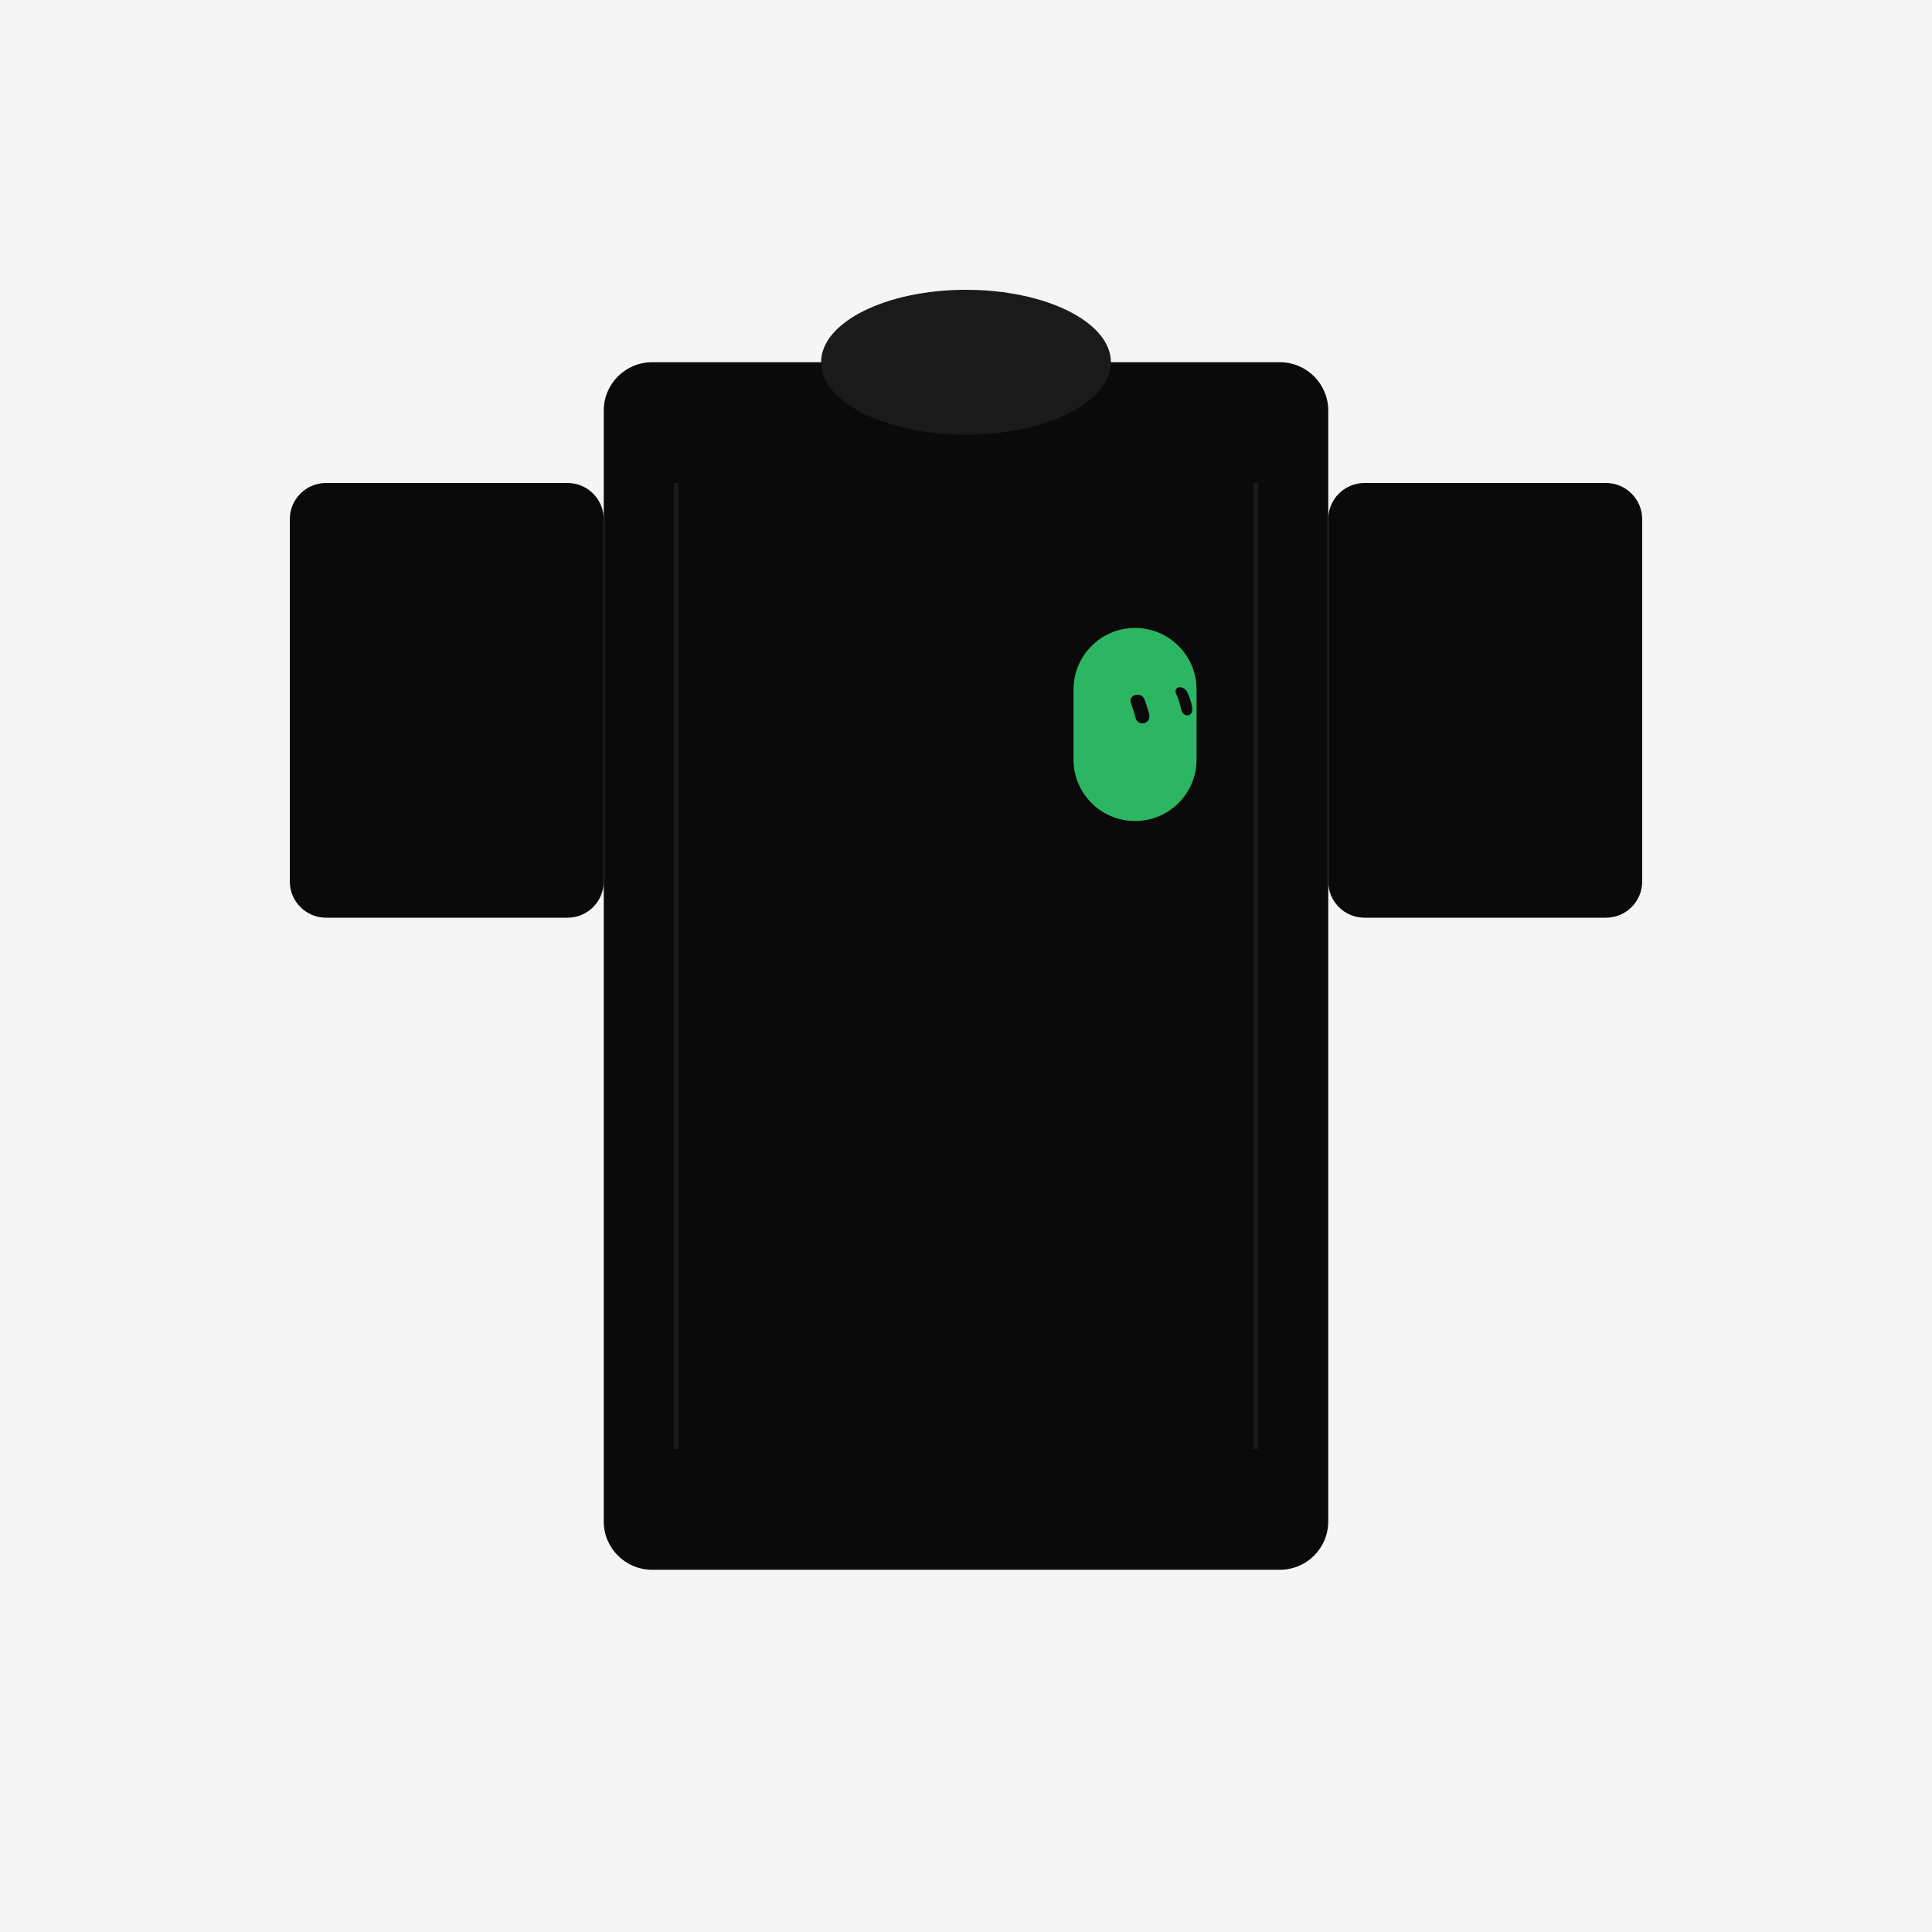
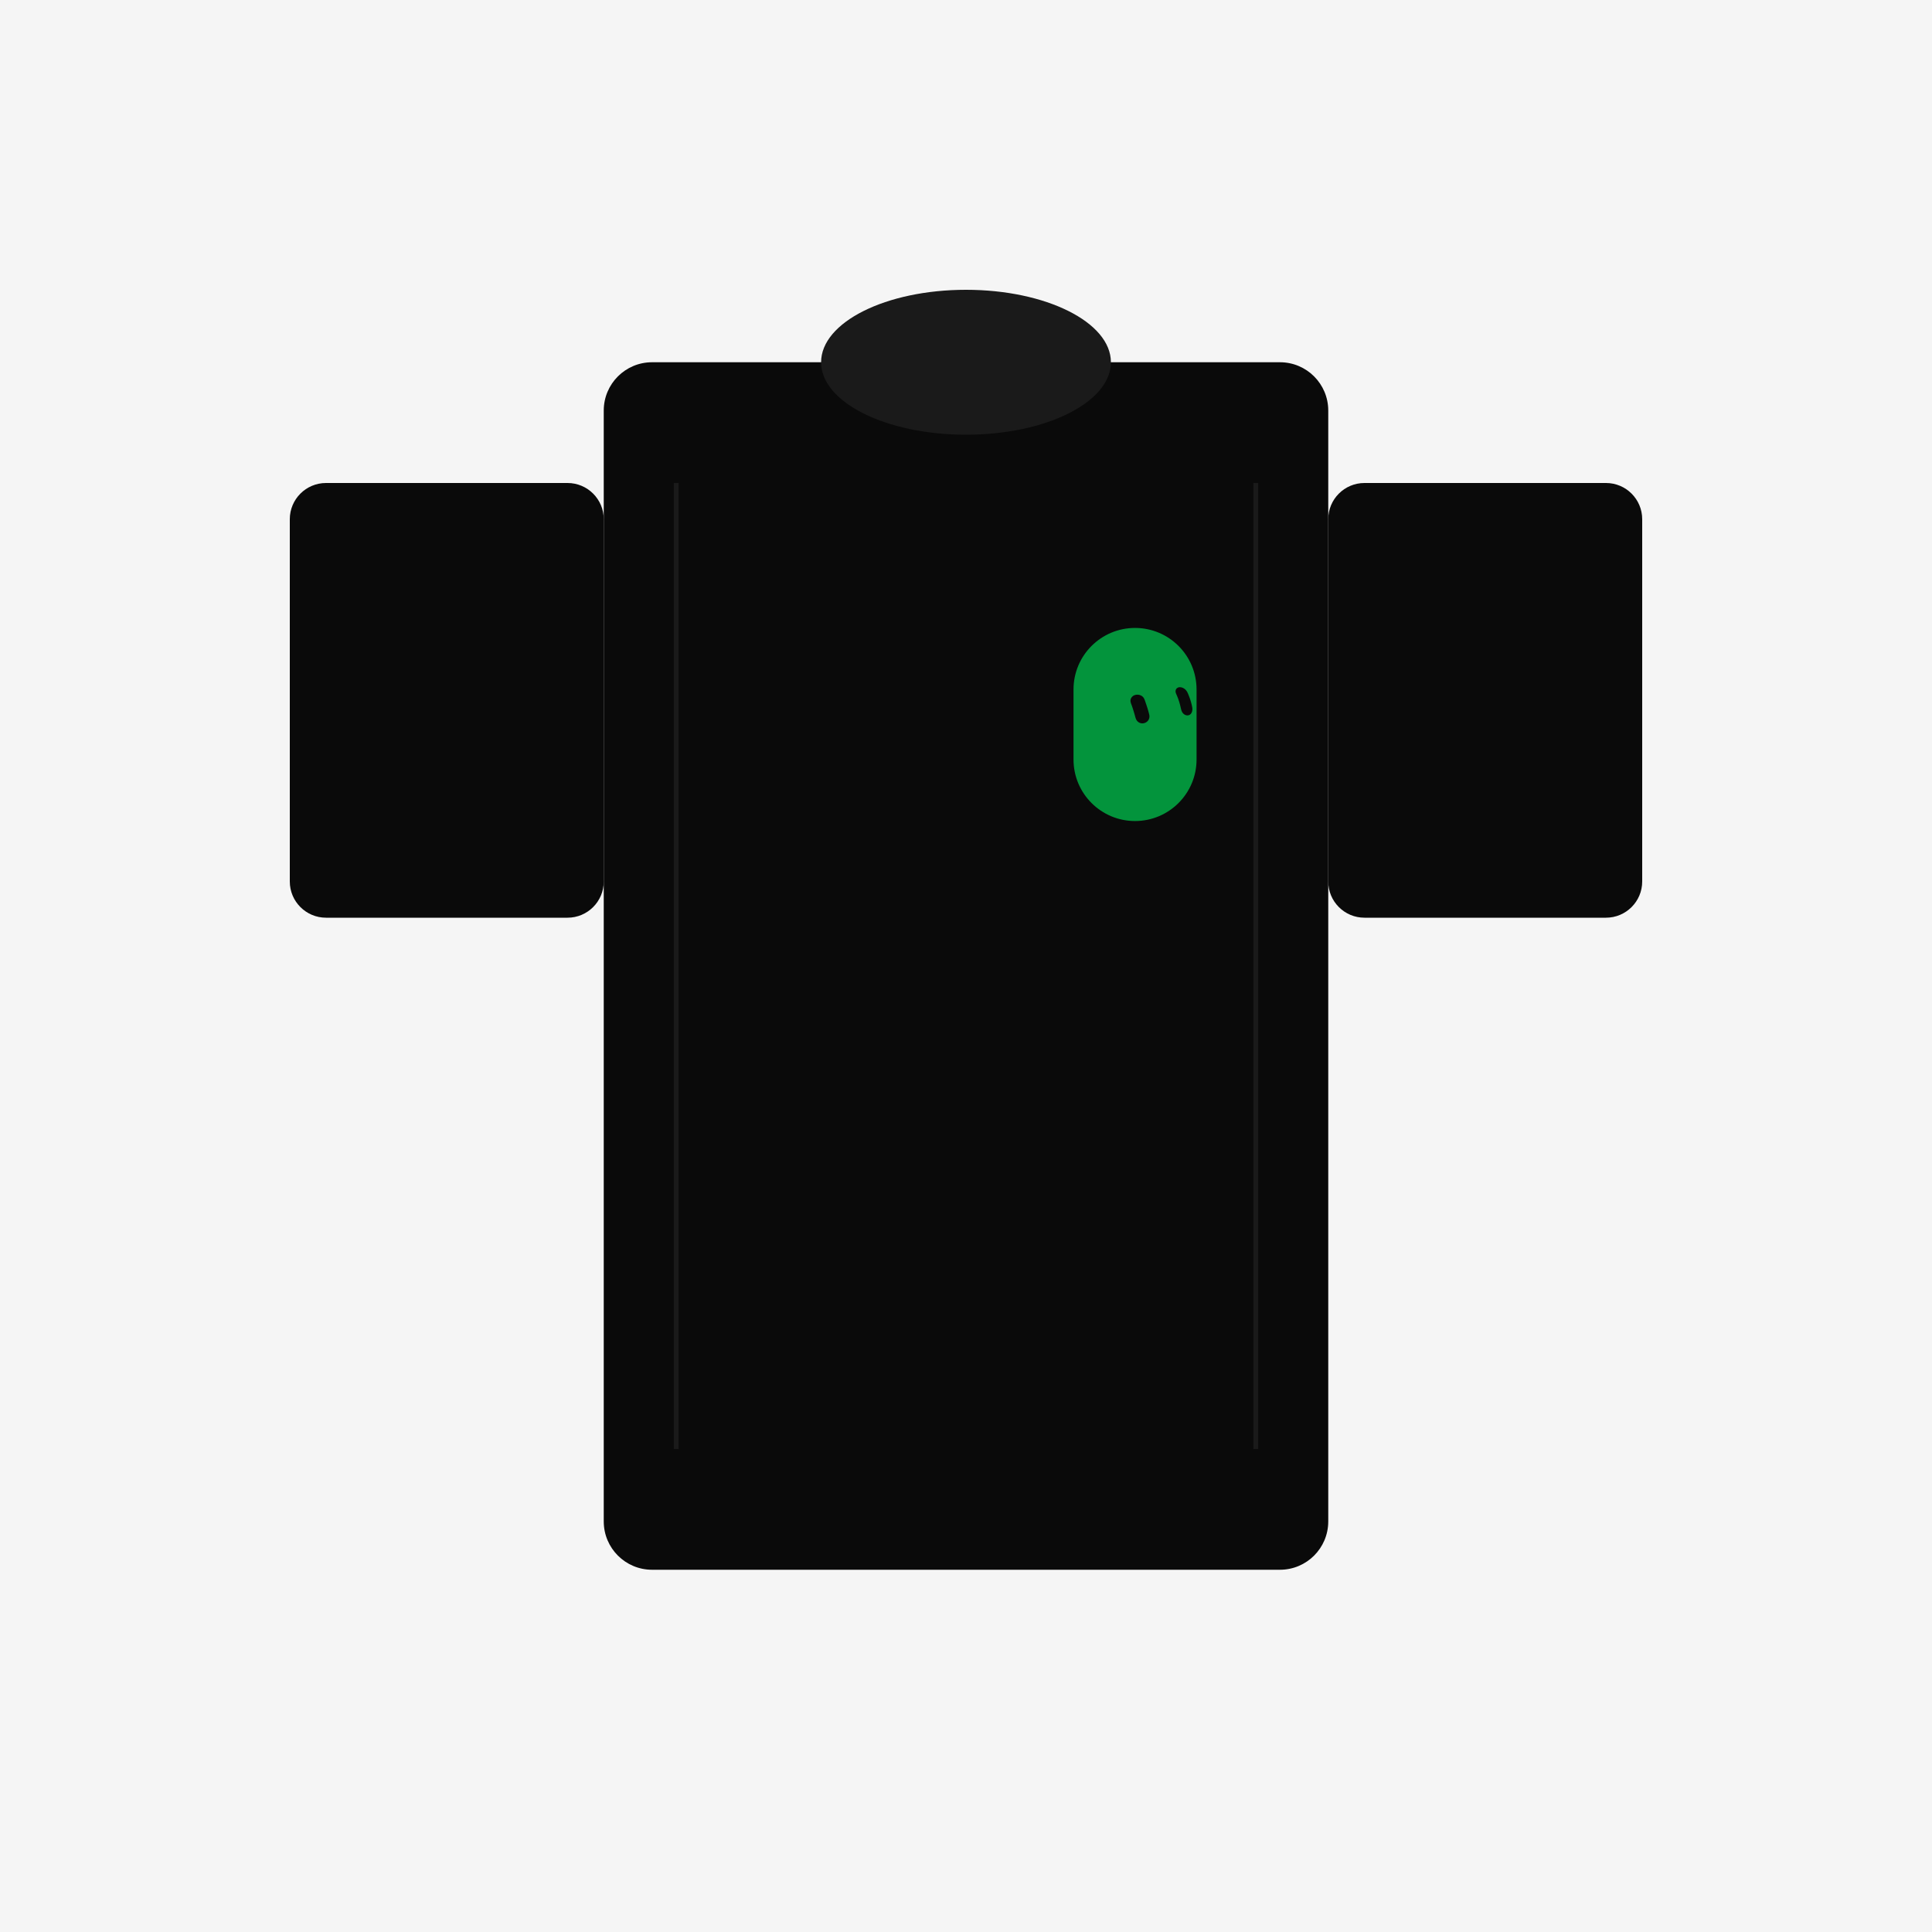
<svg xmlns="http://www.w3.org/2000/svg" width="800" height="800" viewBox="0 0 800 800">
  <defs>
    <style>
      .flatlay-background { fill: #F5F5F5; }
      .tee { fill: #0A0A0A; }
    </style>
  </defs>
  <rect width="800" height="800" class="flatlay-background" />
  <g class="tee">
    <rect x="250" y="150" width="300" height="500" rx="20" fill="#0A0A0A" />
    <ellipse cx="400" cy="150" rx="60" ry="30" fill="#1A1A1A" />
    <rect x="120" y="200" width="130" height="180" rx="15" fill="#0A0A0A" />
    <rect x="550" y="200" width="130" height="180" rx="15" fill="#0A0A0A" />
    <line x1="280" y1="200" x2="280" y2="600" stroke="#1A1A1A" stroke-width="2" />
    <line x1="520" y1="200" x2="520" y2="600" stroke="#1A1A1A" stroke-width="2" />
  </g>
  <g transform="translate(430, 260) scale(0.35)">
    <g class="grok-bot-mark" data-official-id="capsule" data-picker-shape="horizontal-pill">
-       <path class="grok-bot-mark__compound" fill="#2CB663" fill-rule="evenodd" d="M41.49 155.71L41.49 72.83C41.49 32.64 74.08 0.05 114.27 0.05C154.47 0.05 187.05 32.64 187.05 72.83L187.05 155.71C187.05 195.91 154.47 228.49 114.27 228.49C74.08 228.49 41.49 195.91 41.49 155.71Z M117.43 79.00L119.28 79.25L121.01 79.84L122.60 80.74L123.92 81.96L124.92 83.47L125.67 85.13L126.28 86.85L126.87 88.59L127.46 90.33L128.04 92.07L128.61 93.82L129.15 95.58L129.68 97.33L130.18 99.11L130.66 100.88L131.10 102.67L131.35 104.52L131.19 106.40L130.58 108.22L129.53 109.87L128.11 111.22L126.43 112.21L124.59 112.80L122.70 112.96L120.86 112.70L119.16 112.03L117.66 111.02L116.42 109.69L115.52 108.13L114.87 106.41L114.37 104.65L113.89 102.87L113.38 101.10L112.85 99.34L112.31 97.58L111.76 95.83L111.19 94.08L110.61 92.34L109.95 90.63L109.33 88.91L108.90 87.12L108.89 85.25L109.44 83.40L110.50 81.76L111.95 80.44L113.68 79.55L115.54 79.08Z M167.33 70.12L169.16 70.35L170.83 70.92L172.31 71.75L173.63 72.77L174.76 73.96L175.69 75.30L176.48 76.75L177.15 78.27L177.77 79.82L178.37 81.38L178.96 82.95L179.50 84.53L180.00 86.15L180.49 87.76L180.92 89.40L181.33 91.06L181.69 92.72L182.01 94.43L182.14 96.18L181.95 98.02L181.40 99.88L180.35 101.67L178.65 103.02L176.66 103.53L174.80 103.37L173.17 102.74L171.80 101.78L170.68 100.59L169.81 99.20L169.17 97.66L168.71 96.04L168.32 94.38L167.94 92.70L167.53 91.05L167.09 89.41L166.61 87.79L166.10 86.19L165.57 84.58L165.00 83.01L164.39 81.46L163.75 79.92L163.08 78.40L162.47 76.84L162.17 75.15L162.42 73.31L163.50 71.55L165.34 70.42Z" />
+       <path class="grok-bot-mark__compound" fill="#03943C" fill-rule="evenodd" d="M41.49 155.71L41.49 72.83C41.49 32.64 74.08 0.05 114.27 0.05C154.47 0.05 187.05 32.64 187.05 72.83L187.05 155.71C187.05 195.91 154.47 228.49 114.27 228.49C74.08 228.49 41.49 195.91 41.49 155.71Z M117.43 79.00L119.28 79.25L121.01 79.84L122.60 80.74L123.92 81.96L124.92 83.47L125.67 85.13L126.28 86.85L126.87 88.59L127.46 90.33L128.04 92.07L128.61 93.82L129.15 95.58L129.68 97.33L130.18 99.11L130.66 100.88L131.10 102.67L131.35 104.52L131.19 106.40L130.58 108.22L129.53 109.87L128.11 111.22L126.43 112.21L124.59 112.80L122.70 112.96L120.86 112.70L119.16 112.03L117.66 111.02L116.42 109.69L115.52 108.13L114.87 106.41L114.37 104.65L113.89 102.87L113.38 101.10L112.85 99.34L112.31 97.58L111.76 95.83L111.19 94.08L110.61 92.34L109.95 90.63L109.33 88.91L108.90 87.12L108.89 85.25L109.44 83.40L110.50 81.76L111.95 80.44L113.68 79.55L115.54 79.08Z M167.33 70.12L169.16 70.35L170.83 70.92L172.31 71.75L173.63 72.77L174.76 73.96L175.69 75.30L176.48 76.75L177.15 78.27L177.77 79.82L178.37 81.38L178.96 82.95L179.50 84.53L180.00 86.15L180.49 87.76L180.92 89.40L181.33 91.06L181.69 92.72L182.01 94.43L182.14 96.18L181.95 98.02L181.40 99.88L180.35 101.67L178.65 103.02L176.66 103.53L174.80 103.37L173.17 102.74L171.80 101.78L170.68 100.59L169.81 99.20L169.17 97.66L168.71 96.04L168.32 94.38L167.94 92.70L167.53 91.05L167.09 89.41L166.61 87.79L166.10 86.19L165.57 84.58L165.00 83.01L164.39 81.46L163.75 79.92L163.08 78.40L162.47 76.84L162.17 75.15L162.42 73.31L163.50 71.55L165.34 70.42Z" />
    </g>
  </g>
</svg>
